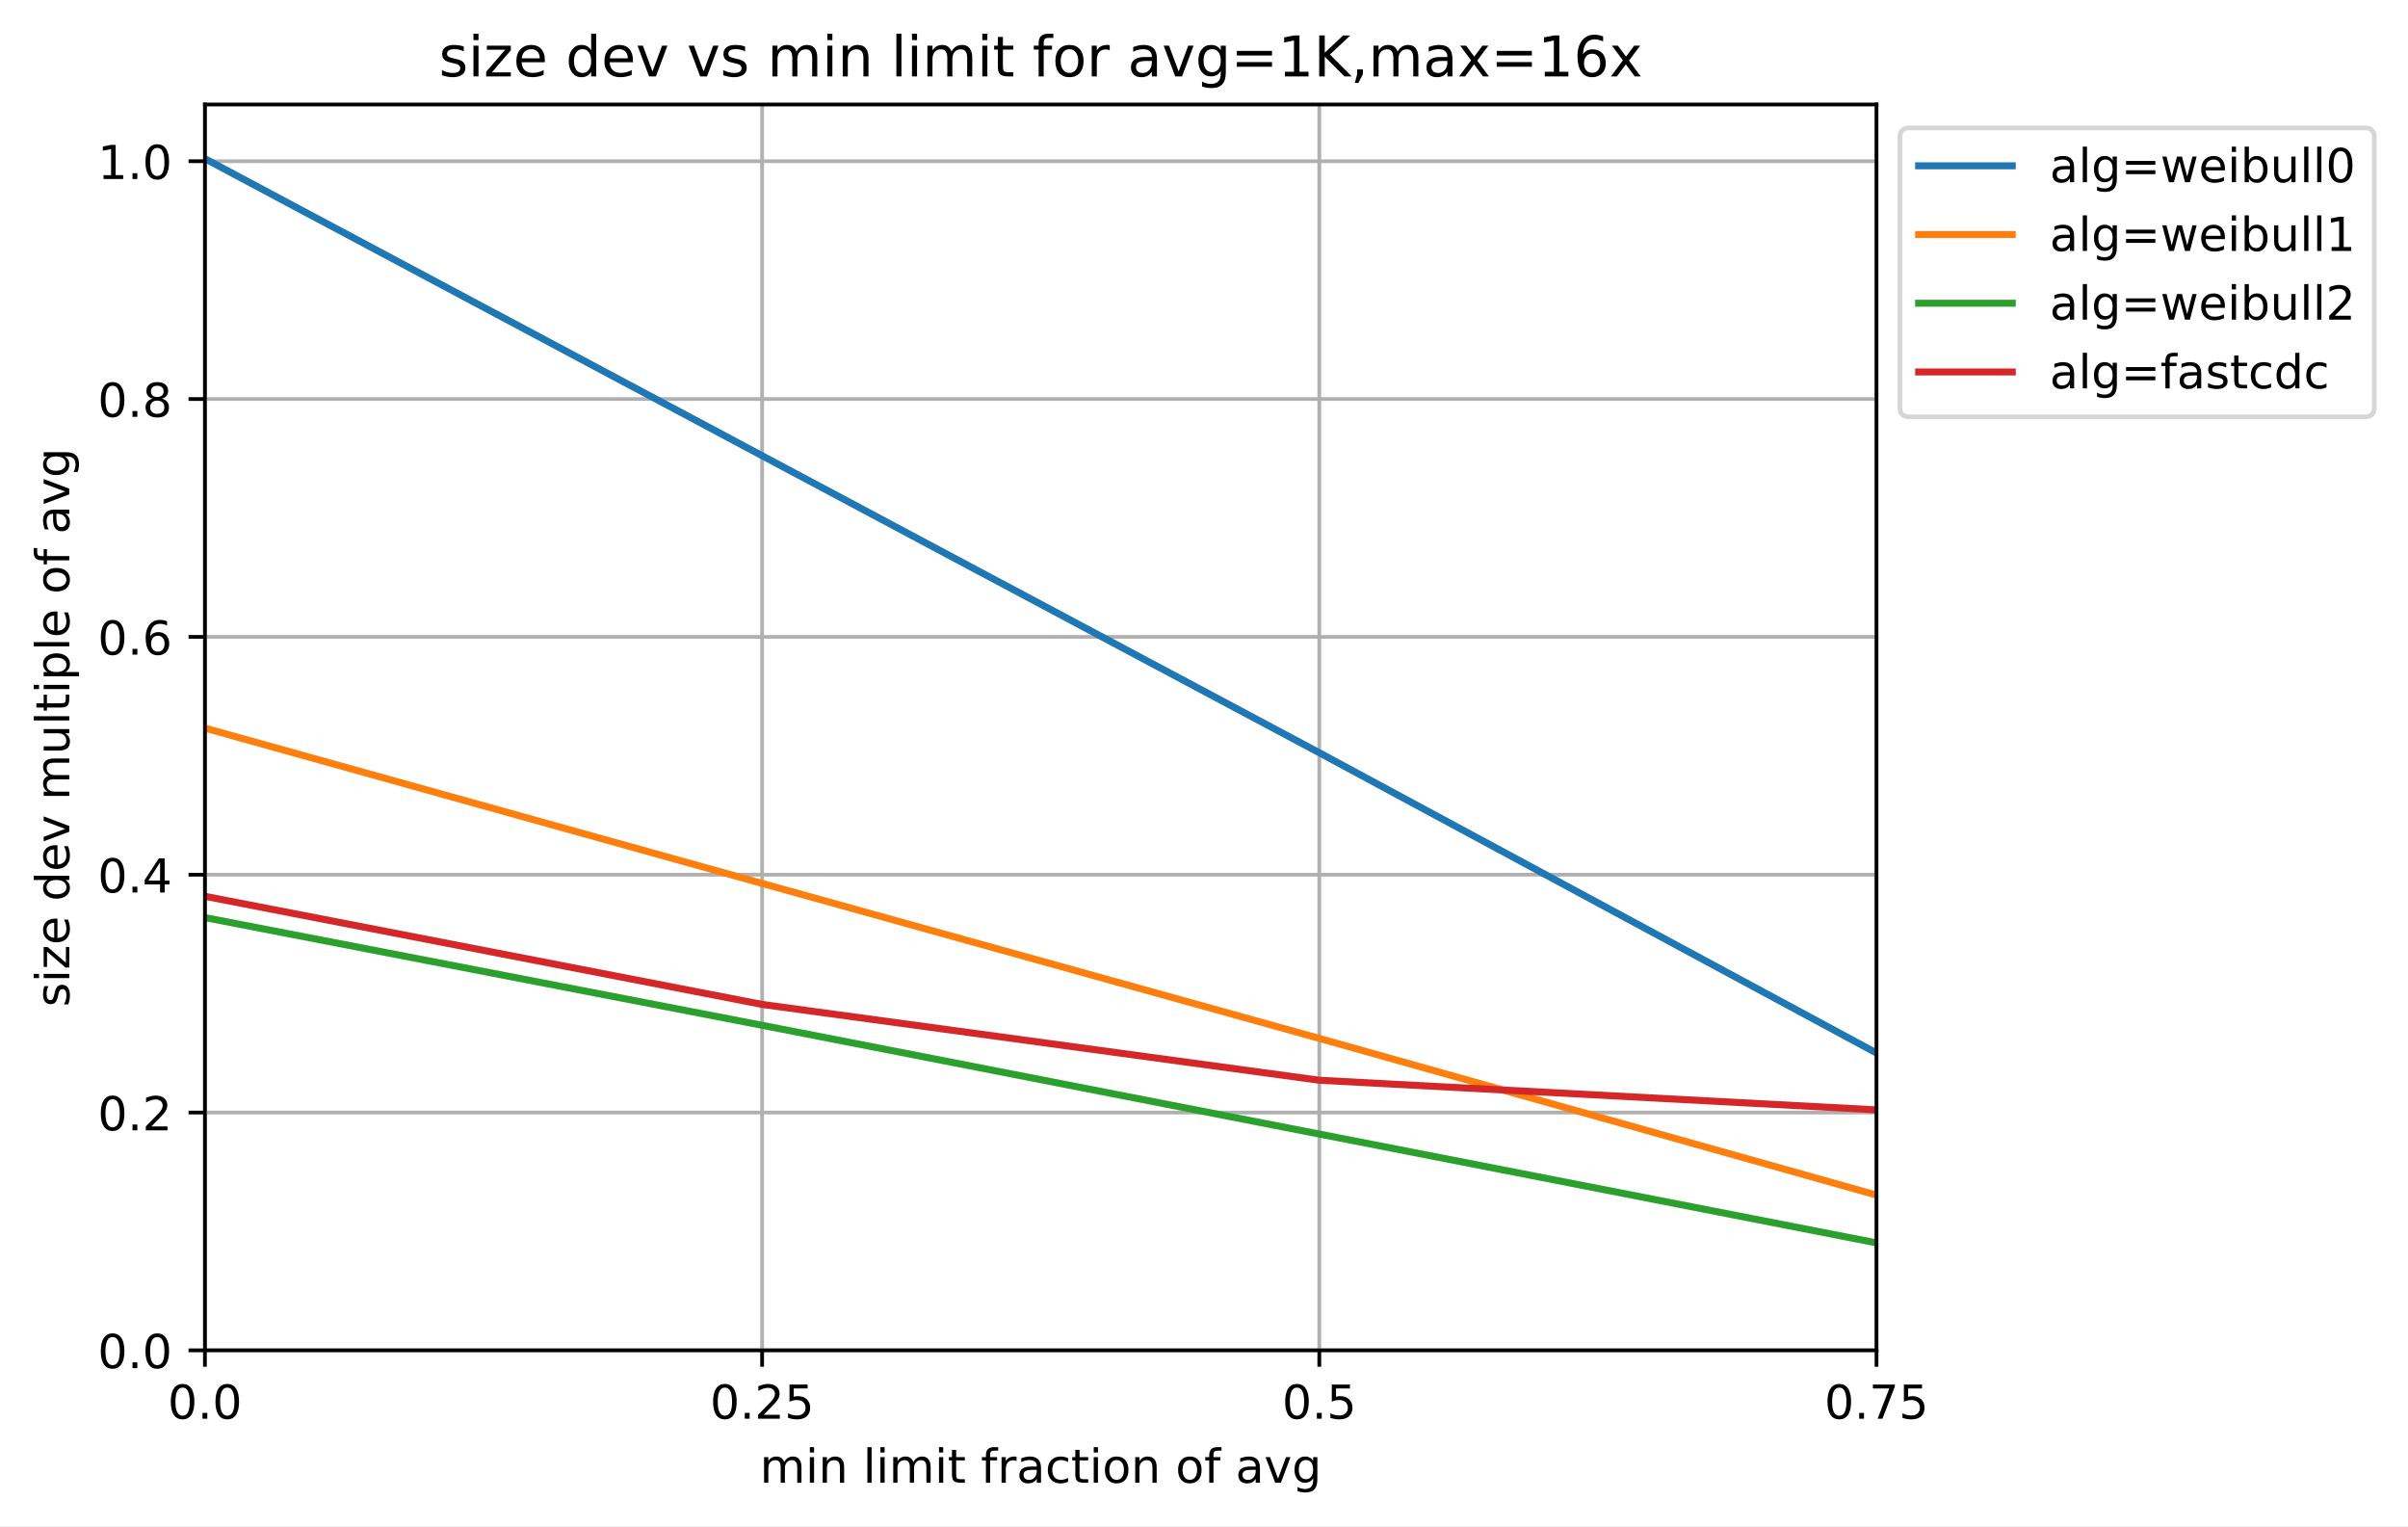
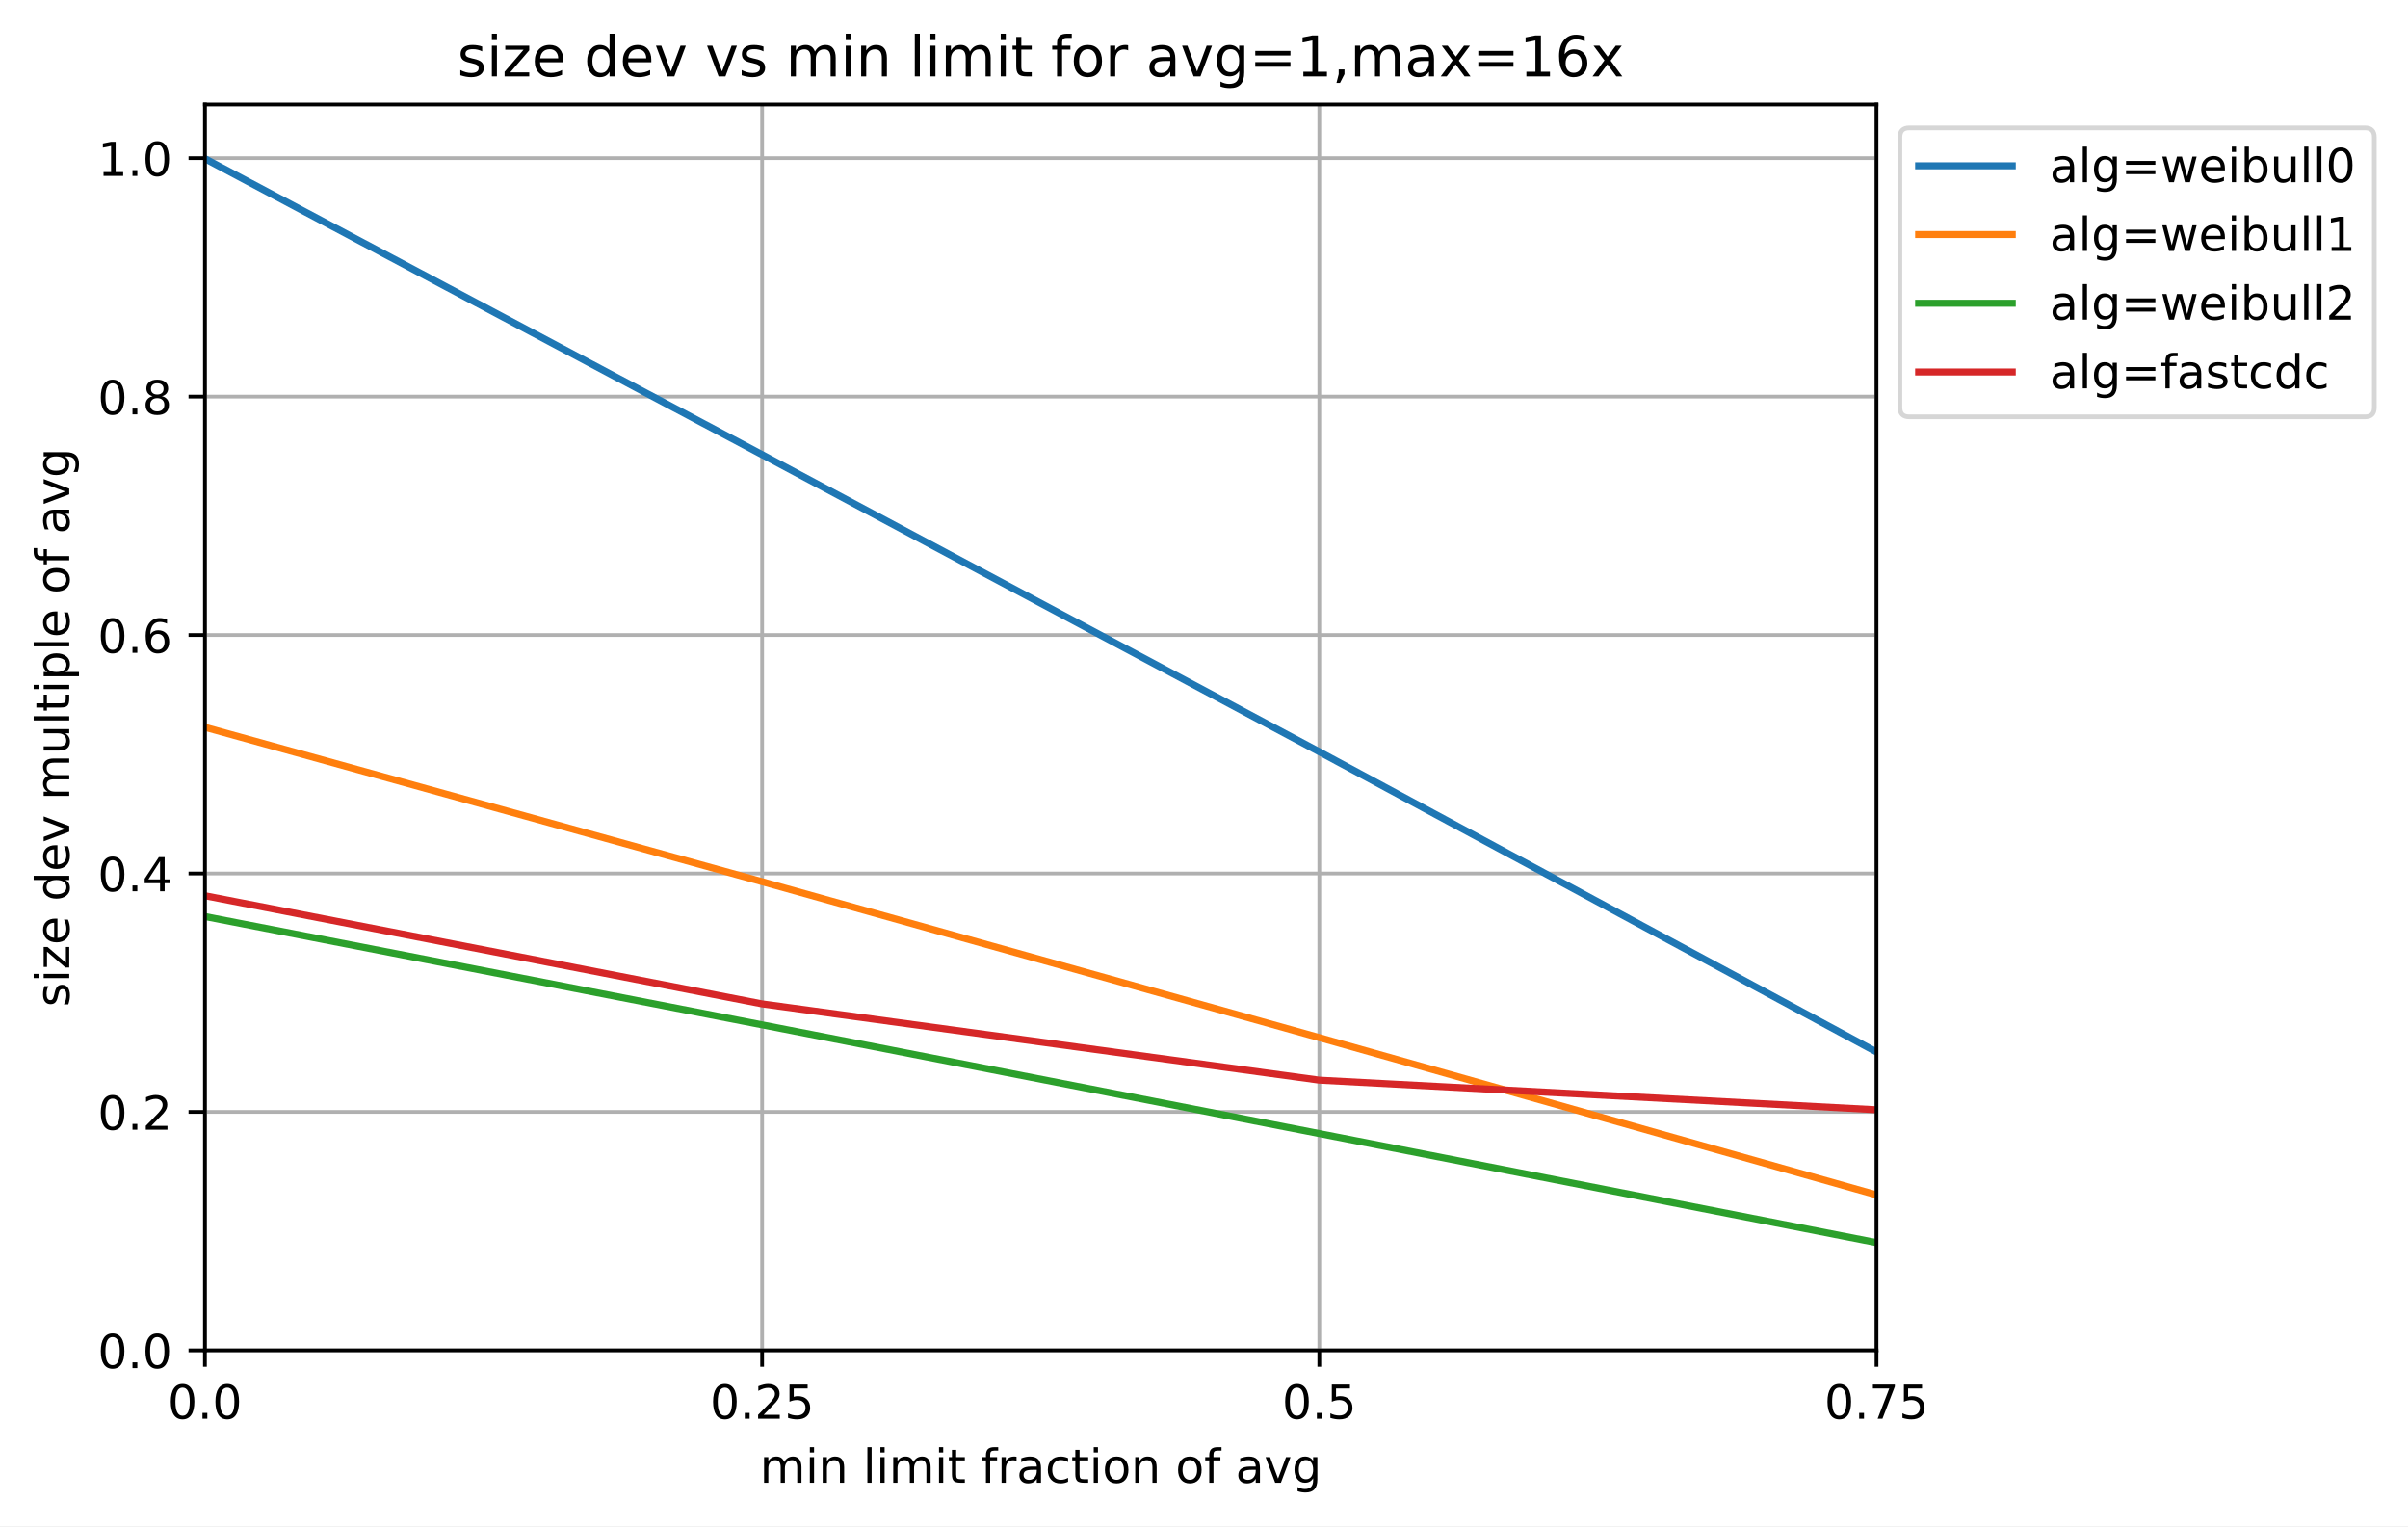
<svg xmlns="http://www.w3.org/2000/svg" xmlns:xlink="http://www.w3.org/1999/xlink" height="325.986pt" version="1.1" viewBox="0 0 514.45 325.986" width="514.45pt">
  <defs>
    <style type="text/css">*{stroke-linecap:butt;stroke-linejoin:round;}</style>
  </defs>
  <g id="figure_1">
    <g id="patch_1">
      <path d="M 0 325.986  L 514.45 325.986  L 514.45 0  L 0 0  z " style="fill:#ffffff;" />
    </g>
    <g id="axes_1">
      <g id="patch_2">
        <path d="M 43.781 288.43  L 400.901 288.43  L 400.901 22.318  L 43.781 22.318  z " style="fill:#ffffff;" />
      </g>
      <g id="matplotlib.axis_1">
        <g id="xtick_1">
          <g id="line2d_1">
-             <path clip-path="url(#p629995b32f)" d="M 43.781 288.43  L 43.781 22.318  " style="fill:none;stroke:#b0b0b0;stroke-linecap:square;stroke-width:0.8;" />
+             <path clip-path="url(#p096979bbd4)" d="M 43.781 288.43  L 43.781 22.318  " style="fill:none;stroke:#b0b0b0;stroke-linecap:square;stroke-width:0.8;" />
          </g>
          <g id="line2d_2">
            <defs>
-               <path d="M 0 0  L 0 3.5  " id="md1ba4df7a0" style="stroke:#000000;stroke-width:0.8;" />
+               <path d="M 0 0  L 0 3.5  " id="m6c5c84cc49" style="stroke:#000000;stroke-width:0.8;" />
            </defs>
            <g>
-               <use style="stroke:#000000;stroke-width:0.8;" x="43.781" xlink:href="#md1ba4df7a0" y="288.43" />
+               <use style="stroke:#000000;stroke-width:0.8;" x="43.781" xlink:href="#m6c5c84cc49" y="288.43" />
            </g>
          </g>
          <g id="text_1">
            <g transform="translate(35.82969 303.0286)scale(0.1 -0.1)">
              <defs>
                <path d="M 31.781 66.406  Q 24.172 66.406 20.328 58.906  Q 16.5 51.422 16.5 36.375  Q 16.5 21.391 20.328 13.891  Q 24.172 6.391 31.781 6.391  Q 39.453 6.391 43.281 13.891  Q 47.125 21.391 47.125 36.375  Q 47.125 51.422 43.281 58.906  Q 39.453 66.406 31.781 66.406  z M 31.781 74.219  Q 44.047 74.219 50.516 64.516  Q 56.984 54.828 56.984 36.375  Q 56.984 17.969 50.516 8.266  Q 44.047 -1.422 31.781 -1.422  Q 19.531 -1.422 13.062 8.266  Q 6.594 17.969 6.594 36.375  Q 6.594 54.828 13.062 64.516  Q 19.531 74.219 31.781 74.219  z " id="DejaVuSans-48" />
                <path d="M 10.688 12.406  L 21 12.406  L 21 0  L 10.688 0  z " id="DejaVuSans-46" />
              </defs>
              <use xlink:href="#DejaVuSans-48" />
              <use x="63.623" xlink:href="#DejaVuSans-46" />
              <use x="95.41" xlink:href="#DejaVuSans-48" />
            </g>
          </g>
        </g>
        <g id="xtick_2">
          <g id="line2d_3">
-             <path clip-path="url(#p629995b32f)" d="M 162.821 288.43  L 162.821 22.318  " style="fill:none;stroke:#b0b0b0;stroke-linecap:square;stroke-width:0.8;" />
+             <path clip-path="url(#p096979bbd4)" d="M 162.821 288.43  L 162.821 22.318  " style="fill:none;stroke:#b0b0b0;stroke-linecap:square;stroke-width:0.8;" />
          </g>
          <g id="line2d_4">
            <g>
-               <use style="stroke:#000000;stroke-width:0.8;" x="162.821" xlink:href="#md1ba4df7a0" y="288.43" />
+               <use style="stroke:#000000;stroke-width:0.8;" x="162.821" xlink:href="#m6c5c84cc49" y="288.43" />
            </g>
          </g>
          <g id="text_2">
            <g transform="translate(151.6884 303.0286)scale(0.1 -0.1)">
              <defs>
                <path d="M 19.188 8.297  L 53.609 8.297  L 53.609 0  L 7.328 0  L 7.328 8.297  Q 12.938 14.109 22.625 23.891  Q 32.328 33.688 34.812 36.531  Q 39.547 41.844 41.422 45.531  Q 43.312 49.219 43.312 52.781  Q 43.312 58.594 39.234 62.25  Q 35.156 65.922 28.609 65.922  Q 23.969 65.922 18.812 64.312  Q 13.672 62.703 7.812 59.422  L 7.812 69.391  Q 13.766 71.781 18.938 73  Q 24.125 74.219 28.422 74.219  Q 39.75 74.219 46.484 68.547  Q 53.219 62.891 53.219 53.422  Q 53.219 48.922 51.531 44.891  Q 49.859 40.875 45.406 35.406  Q 44.188 33.984 37.641 27.219  Q 31.109 20.453 19.188 8.297  z " id="DejaVuSans-50" />
                <path d="M 10.797 72.906  L 49.516 72.906  L 49.516 64.594  L 19.828 64.594  L 19.828 46.734  Q 21.969 47.469 24.109 47.828  Q 26.266 48.188 28.422 48.188  Q 40.625 48.188 47.75 41.5  Q 54.891 34.812 54.891 23.391  Q 54.891 11.625 47.562 5.094  Q 40.234 -1.422 26.906 -1.422  Q 22.312 -1.422 17.547 -0.641  Q 12.797 0.141 7.719 1.703  L 7.719 11.625  Q 12.109 9.234 16.797 8.062  Q 21.484 6.891 26.703 6.891  Q 35.156 6.891 40.078 11.328  Q 45.016 15.766 45.016 23.391  Q 45.016 31 40.078 35.438  Q 35.156 39.891 26.703 39.891  Q 22.75 39.891 18.812 39.016  Q 14.891 38.141 10.797 36.281  z " id="DejaVuSans-53" />
              </defs>
              <use xlink:href="#DejaVuSans-48" />
              <use x="63.623" xlink:href="#DejaVuSans-46" />
              <use x="95.41" xlink:href="#DejaVuSans-50" />
              <use x="159.033" xlink:href="#DejaVuSans-53" />
            </g>
          </g>
        </g>
        <g id="xtick_3">
          <g id="line2d_5">
-             <path clip-path="url(#p629995b32f)" d="M 281.861 288.43  L 281.861 22.318  " style="fill:none;stroke:#b0b0b0;stroke-linecap:square;stroke-width:0.8;" />
+             <path clip-path="url(#p096979bbd4)" d="M 281.861 288.43  L 281.861 22.318  " style="fill:none;stroke:#b0b0b0;stroke-linecap:square;stroke-width:0.8;" />
          </g>
          <g id="line2d_6">
            <g>
-               <use style="stroke:#000000;stroke-width:0.8;" x="281.861" xlink:href="#md1ba4df7a0" y="288.43" />
+               <use style="stroke:#000000;stroke-width:0.8;" x="281.861" xlink:href="#m6c5c84cc49" y="288.43" />
            </g>
          </g>
          <g id="text_3">
            <g transform="translate(273.9097 303.0286)scale(0.1 -0.1)">
              <use xlink:href="#DejaVuSans-48" />
              <use x="63.623" xlink:href="#DejaVuSans-46" />
              <use x="95.41" xlink:href="#DejaVuSans-53" />
            </g>
          </g>
        </g>
        <g id="xtick_4">
          <g id="line2d_7">
-             <path clip-path="url(#p629995b32f)" d="M 400.901 288.43  L 400.901 22.318  " style="fill:none;stroke:#b0b0b0;stroke-linecap:square;stroke-width:0.8;" />
+             <path clip-path="url(#p096979bbd4)" d="M 400.901 288.43  L 400.901 22.318  " style="fill:none;stroke:#b0b0b0;stroke-linecap:square;stroke-width:0.8;" />
          </g>
          <g id="line2d_8">
            <g>
-               <use style="stroke:#000000;stroke-width:0.8;" x="400.901" xlink:href="#md1ba4df7a0" y="288.43" />
+               <use style="stroke:#000000;stroke-width:0.8;" x="400.901" xlink:href="#m6c5c84cc49" y="288.43" />
            </g>
          </g>
          <g id="text_4">
            <g transform="translate(389.7684 303.0286)scale(0.1 -0.1)">
              <defs>
                <path d="M 8.203 72.906  L 55.078 72.906  L 55.078 68.703  L 28.609 0  L 18.312 0  L 43.219 64.594  L 8.203 64.594  z " id="DejaVuSans-55" />
              </defs>
              <use xlink:href="#DejaVuSans-48" />
              <use x="63.623" xlink:href="#DejaVuSans-46" />
              <use x="95.41" xlink:href="#DejaVuSans-55" />
              <use x="159.033" xlink:href="#DejaVuSans-53" />
            </g>
          </g>
        </g>
        <g id="text_5">
          <g transform="translate(162.3358 316.7067)scale(0.1 -0.1)">
            <defs>
              <path d="M 52 44.188  Q 55.375 50.25 60.062 53.125  Q 64.75 56 71.094 56  Q 79.641 56 84.281 50.016  Q 88.922 44.047 88.922 33.016  L 88.922 0  L 79.891 0  L 79.891 32.719  Q 79.891 40.578 77.094 44.375  Q 74.312 48.188 68.609 48.188  Q 61.625 48.188 57.562 43.547  Q 53.516 38.922 53.516 30.906  L 53.516 0  L 44.484 0  L 44.484 32.719  Q 44.484 40.625 41.703 44.406  Q 38.922 48.188 33.109 48.188  Q 26.219 48.188 22.156 43.531  Q 18.109 38.875 18.109 30.906  L 18.109 0  L 9.078 0  L 9.078 54.688  L 18.109 54.688  L 18.109 46.188  Q 21.188 51.219 25.484 53.609  Q 29.781 56 35.688 56  Q 41.656 56 45.828 52.969  Q 50 49.953 52 44.188  z " id="DejaVuSans-109" />
              <path d="M 9.422 54.688  L 18.406 54.688  L 18.406 0  L 9.422 0  z M 9.422 75.984  L 18.406 75.984  L 18.406 64.594  L 9.422 64.594  z " id="DejaVuSans-105" />
              <path d="M 54.891 33.016  L 54.891 0  L 45.906 0  L 45.906 32.719  Q 45.906 40.484 42.875 44.328  Q 39.844 48.188 33.797 48.188  Q 26.516 48.188 22.312 43.547  Q 18.109 38.922 18.109 30.906  L 18.109 0  L 9.078 0  L 9.078 54.688  L 18.109 54.688  L 18.109 46.188  Q 21.344 51.125 25.703 53.562  Q 30.078 56 35.797 56  Q 45.219 56 50.047 50.172  Q 54.891 44.344 54.891 33.016  z " id="DejaVuSans-110" />
              <path id="DejaVuSans-32" />
              <path d="M 9.422 75.984  L 18.406 75.984  L 18.406 0  L 9.422 0  z " id="DejaVuSans-108" />
              <path d="M 18.312 70.219  L 18.312 54.688  L 36.812 54.688  L 36.812 47.703  L 18.312 47.703  L 18.312 18.016  Q 18.312 11.328 20.141 9.422  Q 21.969 7.516 27.594 7.516  L 36.812 7.516  L 36.812 0  L 27.594 0  Q 17.188 0 13.234 3.875  Q 9.281 7.766 9.281 18.016  L 9.281 47.703  L 2.688 47.703  L 2.688 54.688  L 9.281 54.688  L 9.281 70.219  z " id="DejaVuSans-116" />
              <path d="M 37.109 75.984  L 37.109 68.5  L 28.516 68.5  Q 23.688 68.5 21.797 66.547  Q 19.922 64.594 19.922 59.516  L 19.922 54.688  L 34.719 54.688  L 34.719 47.703  L 19.922 47.703  L 19.922 0  L 10.891 0  L 10.891 47.703  L 2.297 47.703  L 2.297 54.688  L 10.891 54.688  L 10.891 58.5  Q 10.891 67.625 15.141 71.797  Q 19.391 75.984 28.609 75.984  z " id="DejaVuSans-102" />
              <path d="M 41.109 46.297  Q 39.594 47.172 37.812 47.578  Q 36.031 48 33.891 48  Q 26.266 48 22.188 43.047  Q 18.109 38.094 18.109 28.812  L 18.109 0  L 9.078 0  L 9.078 54.688  L 18.109 54.688  L 18.109 46.188  Q 20.953 51.172 25.484 53.578  Q 30.031 56 36.531 56  Q 37.453 56 38.578 55.875  Q 39.703 55.766 41.062 55.516  z " id="DejaVuSans-114" />
              <path d="M 34.281 27.484  Q 23.391 27.484 19.188 25  Q 14.984 22.516 14.984 16.5  Q 14.984 11.719 18.141 8.906  Q 21.297 6.109 26.703 6.109  Q 34.188 6.109 38.703 11.406  Q 43.219 16.703 43.219 25.484  L 43.219 27.484  z M 52.203 31.203  L 52.203 0  L 43.219 0  L 43.219 8.297  Q 40.141 3.328 35.547 0.953  Q 30.953 -1.422 24.312 -1.422  Q 15.922 -1.422 10.953 3.297  Q 6 8.016 6 15.922  Q 6 25.141 12.172 29.828  Q 18.359 34.516 30.609 34.516  L 43.219 34.516  L 43.219 35.406  Q 43.219 41.609 39.141 45  Q 35.062 48.391 27.688 48.391  Q 23 48.391 18.547 47.266  Q 14.109 46.141 10.016 43.891  L 10.016 52.203  Q 14.938 54.109 19.578 55.047  Q 24.219 56 28.609 56  Q 40.484 56 46.344 49.844  Q 52.203 43.703 52.203 31.203  z " id="DejaVuSans-97" />
              <path d="M 48.781 52.594  L 48.781 44.188  Q 44.969 46.297 41.141 47.344  Q 37.312 48.391 33.406 48.391  Q 24.656 48.391 19.812 42.844  Q 14.984 37.312 14.984 27.297  Q 14.984 17.281 19.812 11.734  Q 24.656 6.203 33.406 6.203  Q 37.312 6.203 41.141 7.25  Q 44.969 8.297 48.781 10.406  L 48.781 2.094  Q 45.016 0.344 40.984 -0.531  Q 36.969 -1.422 32.422 -1.422  Q 20.062 -1.422 12.781 6.344  Q 5.516 14.109 5.516 27.297  Q 5.516 40.672 12.859 48.328  Q 20.219 56 33.016 56  Q 37.156 56 41.109 55.141  Q 45.062 54.297 48.781 52.594  z " id="DejaVuSans-99" />
              <path d="M 30.609 48.391  Q 23.391 48.391 19.188 42.75  Q 14.984 37.109 14.984 27.297  Q 14.984 17.484 19.156 11.844  Q 23.344 6.203 30.609 6.203  Q 37.797 6.203 41.984 11.859  Q 46.188 17.531 46.188 27.297  Q 46.188 37.016 41.984 42.703  Q 37.797 48.391 30.609 48.391  z M 30.609 56  Q 42.328 56 49.016 48.375  Q 55.719 40.766 55.719 27.297  Q 55.719 13.875 49.016 6.219  Q 42.328 -1.422 30.609 -1.422  Q 18.844 -1.422 12.172 6.219  Q 5.516 13.875 5.516 27.297  Q 5.516 40.766 12.172 48.375  Q 18.844 56 30.609 56  z " id="DejaVuSans-111" />
              <path d="M 2.984 54.688  L 12.5 54.688  L 29.594 8.797  L 46.688 54.688  L 56.203 54.688  L 35.688 0  L 23.484 0  z " id="DejaVuSans-118" />
              <path d="M 45.406 27.984  Q 45.406 37.75 41.375 43.109  Q 37.359 48.484 30.078 48.484  Q 22.859 48.484 18.828 43.109  Q 14.797 37.75 14.797 27.984  Q 14.797 18.266 18.828 12.891  Q 22.859 7.516 30.078 7.516  Q 37.359 7.516 41.375 12.891  Q 45.406 18.266 45.406 27.984  z M 54.391 6.781  Q 54.391 -7.172 48.188 -13.984  Q 42 -20.797 29.203 -20.797  Q 24.469 -20.797 20.266 -20.094  Q 16.062 -19.391 12.109 -17.922  L 12.109 -9.188  Q 16.062 -11.328 19.922 -12.344  Q 23.781 -13.375 27.781 -13.375  Q 36.625 -13.375 41.016 -8.766  Q 45.406 -4.156 45.406 5.172  L 45.406 9.625  Q 42.625 4.781 38.281 2.391  Q 33.938 0 27.875 0  Q 17.828 0 11.672 7.656  Q 5.516 15.328 5.516 27.984  Q 5.516 40.672 11.672 48.328  Q 17.828 56 27.875 56  Q 33.938 56 38.281 53.609  Q 42.625 51.219 45.406 46.391  L 45.406 54.688  L 54.391 54.688  z " id="DejaVuSans-103" />
            </defs>
            <use xlink:href="#DejaVuSans-109" />
            <use x="97.412" xlink:href="#DejaVuSans-105" />
            <use x="125.195" xlink:href="#DejaVuSans-110" />
            <use x="188.574" xlink:href="#DejaVuSans-32" />
            <use x="220.361" xlink:href="#DejaVuSans-108" />
            <use x="248.145" xlink:href="#DejaVuSans-105" />
            <use x="275.928" xlink:href="#DejaVuSans-109" />
            <use x="373.34" xlink:href="#DejaVuSans-105" />
            <use x="401.123" xlink:href="#DejaVuSans-116" />
            <use x="440.332" xlink:href="#DejaVuSans-32" />
            <use x="472.119" xlink:href="#DejaVuSans-102" />
            <use x="507.324" xlink:href="#DejaVuSans-114" />
            <use x="548.438" xlink:href="#DejaVuSans-97" />
            <use x="609.717" xlink:href="#DejaVuSans-99" />
            <use x="664.697" xlink:href="#DejaVuSans-116" />
            <use x="703.906" xlink:href="#DejaVuSans-105" />
            <use x="731.689" xlink:href="#DejaVuSans-111" />
            <use x="792.871" xlink:href="#DejaVuSans-110" />
            <use x="856.25" xlink:href="#DejaVuSans-32" />
            <use x="888.037" xlink:href="#DejaVuSans-111" />
            <use x="949.219" xlink:href="#DejaVuSans-102" />
            <use x="984.424" xlink:href="#DejaVuSans-32" />
            <use x="1016.211" xlink:href="#DejaVuSans-97" />
            <use x="1077.49" xlink:href="#DejaVuSans-118" />
            <use x="1136.67" xlink:href="#DejaVuSans-103" />
          </g>
        </g>
      </g>
      <g id="matplotlib.axis_2">
        <g id="ytick_1">
          <g id="line2d_9">
-             <path clip-path="url(#p629995b32f)" d="M 43.781 288.43  L 400.901 288.43  " style="fill:none;stroke:#b0b0b0;stroke-linecap:square;stroke-width:0.8;" />
+             <path clip-path="url(#p096979bbd4)" d="M 43.781 288.43  L 400.901 288.43  " style="fill:none;stroke:#b0b0b0;stroke-linecap:square;stroke-width:0.8;" />
          </g>
          <g id="line2d_10">
            <defs>
-               <path d="M 0 0  L -3.5 0  " id="m3aa02a98a7" style="stroke:#000000;stroke-width:0.8;" />
+               <path d="M 0 0  L -3.5 0  " id="mcf6b866003" style="stroke:#000000;stroke-width:0.8;" />
            </defs>
            <g>
-               <use style="stroke:#000000;stroke-width:0.8;" x="43.781" xlink:href="#m3aa02a98a7" y="288.43" />
+               <use style="stroke:#000000;stroke-width:0.8;" x="43.781" xlink:href="#mcf6b866003" y="288.43" />
            </g>
          </g>
          <g id="text_6">
            <g transform="translate(20.87813 292.2293)scale(0.1 -0.1)">
              <use xlink:href="#DejaVuSans-48" />
              <use x="63.623" xlink:href="#DejaVuSans-46" />
              <use x="95.41" xlink:href="#DejaVuSans-48" />
            </g>
          </g>
        </g>
        <g id="ytick_2">
          <g id="line2d_11">
-             <path clip-path="url(#p629995b32f)" d="M 43.781 237.631  L 400.901 237.631  " style="fill:none;stroke:#b0b0b0;stroke-linecap:square;stroke-width:0.8;" />
+             <path clip-path="url(#p096979bbd4)" d="M 43.781 237.5  L 400.901 237.5  " style="fill:none;stroke:#b0b0b0;stroke-linecap:square;stroke-width:0.8;" />
          </g>
          <g id="line2d_12">
            <g>
-               <use style="stroke:#000000;stroke-width:0.8;" x="43.781" xlink:href="#m3aa02a98a7" y="237.631" />
+               <use style="stroke:#000000;stroke-width:0.8;" x="43.781" xlink:href="#mcf6b866003" y="237.5" />
            </g>
          </g>
          <g id="text_7">
-             <g transform="translate(20.87813 241.4304)scale(0.1 -0.1)">
+             <g transform="translate(20.87813 241.2991)scale(0.1 -0.1)">
              <use xlink:href="#DejaVuSans-48" />
              <use x="63.623" xlink:href="#DejaVuSans-46" />
              <use x="95.41" xlink:href="#DejaVuSans-50" />
            </g>
          </g>
        </g>
        <g id="ytick_3">
          <g id="line2d_13">
-             <path clip-path="url(#p629995b32f)" d="M 43.781 186.832  L 400.901 186.832  " style="fill:none;stroke:#b0b0b0;stroke-linecap:square;stroke-width:0.8;" />
+             <path clip-path="url(#p096979bbd4)" d="M 43.781 186.57  L 400.901 186.57  " style="fill:none;stroke:#b0b0b0;stroke-linecap:square;stroke-width:0.8;" />
          </g>
          <g id="line2d_14">
            <g>
-               <use style="stroke:#000000;stroke-width:0.8;" x="43.781" xlink:href="#m3aa02a98a7" y="186.832" />
+               <use style="stroke:#000000;stroke-width:0.8;" x="43.781" xlink:href="#mcf6b866003" y="186.57" />
            </g>
          </g>
          <g id="text_8">
-             <g transform="translate(20.87813 190.6315)scale(0.1 -0.1)">
+             <g transform="translate(20.87813 190.369)scale(0.1 -0.1)">
              <defs>
                <path d="M 37.797 64.312  L 12.891 25.391  L 37.797 25.391  z M 35.203 72.906  L 47.609 72.906  L 47.609 25.391  L 58.016 25.391  L 58.016 17.188  L 47.609 17.188  L 47.609 0  L 37.797 0  L 37.797 17.188  L 4.891 17.188  L 4.891 26.703  z " id="DejaVuSans-52" />
              </defs>
              <use xlink:href="#DejaVuSans-48" />
              <use x="63.623" xlink:href="#DejaVuSans-46" />
              <use x="95.41" xlink:href="#DejaVuSans-52" />
            </g>
          </g>
        </g>
        <g id="ytick_4">
          <g id="line2d_15">
-             <path clip-path="url(#p629995b32f)" d="M 43.781 136.033  L 400.901 136.033  " style="fill:none;stroke:#b0b0b0;stroke-linecap:square;stroke-width:0.8;" />
+             <path clip-path="url(#p096979bbd4)" d="M 43.781 135.64  L 400.901 135.64  " style="fill:none;stroke:#b0b0b0;stroke-linecap:square;stroke-width:0.8;" />
          </g>
          <g id="line2d_16">
            <g>
-               <use style="stroke:#000000;stroke-width:0.8;" x="43.781" xlink:href="#m3aa02a98a7" y="136.033" />
+               <use style="stroke:#000000;stroke-width:0.8;" x="43.781" xlink:href="#mcf6b866003" y="135.64" />
            </g>
          </g>
          <g id="text_9">
-             <g transform="translate(20.87813 139.8326)scale(0.1 -0.1)">
+             <g transform="translate(20.87813 139.4388)scale(0.1 -0.1)">
              <defs>
                <path d="M 33.016 40.375  Q 26.375 40.375 22.484 35.828  Q 18.609 31.297 18.609 23.391  Q 18.609 15.531 22.484 10.953  Q 26.375 6.391 33.016 6.391  Q 39.656 6.391 43.531 10.953  Q 47.406 15.531 47.406 23.391  Q 47.406 31.297 43.531 35.828  Q 39.656 40.375 33.016 40.375  z M 52.594 71.297  L 52.594 62.312  Q 48.875 64.062 45.094 64.984  Q 41.312 65.922 37.594 65.922  Q 27.828 65.922 22.672 59.328  Q 17.531 52.734 16.797 39.406  Q 19.672 43.656 24.016 45.922  Q 28.375 48.188 33.594 48.188  Q 44.578 48.188 50.953 41.516  Q 57.328 34.859 57.328 23.391  Q 57.328 12.156 50.688 5.359  Q 44.047 -1.422 33.016 -1.422  Q 20.359 -1.422 13.672 8.266  Q 6.984 17.969 6.984 36.375  Q 6.984 53.656 15.188 63.938  Q 23.391 74.219 37.203 74.219  Q 40.922 74.219 44.703 73.484  Q 48.484 72.75 52.594 71.297  z " id="DejaVuSans-54" />
              </defs>
              <use xlink:href="#DejaVuSans-48" />
              <use x="63.623" xlink:href="#DejaVuSans-46" />
              <use x="95.41" xlink:href="#DejaVuSans-54" />
            </g>
          </g>
        </g>
        <g id="ytick_5">
          <g id="line2d_17">
-             <path clip-path="url(#p629995b32f)" d="M 43.781 85.235  L 400.901 85.235  " style="fill:none;stroke:#b0b0b0;stroke-linecap:square;stroke-width:0.8;" />
+             <path clip-path="url(#p096979bbd4)" d="M 43.781 84.709  L 400.901 84.709  " style="fill:none;stroke:#b0b0b0;stroke-linecap:square;stroke-width:0.8;" />
          </g>
          <g id="line2d_18">
            <g>
-               <use style="stroke:#000000;stroke-width:0.8;" x="43.781" xlink:href="#m3aa02a98a7" y="85.235" />
+               <use style="stroke:#000000;stroke-width:0.8;" x="43.781" xlink:href="#mcf6b866003" y="84.709" />
            </g>
          </g>
          <g id="text_10">
-             <g transform="translate(20.87813 89.03374)scale(0.1 -0.1)">
+             <g transform="translate(20.87813 88.50856)scale(0.1 -0.1)">
              <defs>
                <path d="M 31.781 34.625  Q 24.75 34.625 20.719 30.859  Q 16.703 27.094 16.703 20.516  Q 16.703 13.922 20.719 10.156  Q 24.75 6.391 31.781 6.391  Q 38.812 6.391 42.859 10.172  Q 46.922 13.969 46.922 20.516  Q 46.922 27.094 42.891 30.859  Q 38.875 34.625 31.781 34.625  z M 21.922 38.812  Q 15.578 40.375 12.031 44.719  Q 8.5 49.078 8.5 55.328  Q 8.5 64.062 14.719 69.141  Q 20.953 74.219 31.781 74.219  Q 42.672 74.219 48.875 69.141  Q 55.078 64.062 55.078 55.328  Q 55.078 49.078 51.531 44.719  Q 48 40.375 41.703 38.812  Q 48.828 37.156 52.797 32.312  Q 56.781 27.484 56.781 20.516  Q 56.781 9.906 50.312 4.234  Q 43.844 -1.422 31.781 -1.422  Q 19.734 -1.422 13.25 4.234  Q 6.781 9.906 6.781 20.516  Q 6.781 27.484 10.781 32.312  Q 14.797 37.156 21.922 38.812  z M 18.312 54.391  Q 18.312 48.734 21.844 45.562  Q 25.391 42.391 31.781 42.391  Q 38.141 42.391 41.719 45.562  Q 45.312 48.734 45.312 54.391  Q 45.312 60.062 41.719 63.234  Q 38.141 66.406 31.781 66.406  Q 25.391 66.406 21.844 63.234  Q 18.312 60.062 18.312 54.391  z " id="DejaVuSans-56" />
              </defs>
              <use xlink:href="#DejaVuSans-48" />
              <use x="63.623" xlink:href="#DejaVuSans-46" />
              <use x="95.41" xlink:href="#DejaVuSans-56" />
            </g>
          </g>
        </g>
        <g id="ytick_6">
          <g id="line2d_19">
-             <path clip-path="url(#p629995b32f)" d="M 43.781 34.436  L 400.901 34.436  " style="fill:none;stroke:#b0b0b0;stroke-linecap:square;stroke-width:0.8;" />
+             <path clip-path="url(#p096979bbd4)" d="M 43.781 33.779  L 400.901 33.779  " style="fill:none;stroke:#b0b0b0;stroke-linecap:square;stroke-width:0.8;" />
          </g>
          <g id="line2d_20">
            <g>
-               <use style="stroke:#000000;stroke-width:0.8;" x="43.781" xlink:href="#m3aa02a98a7" y="34.436" />
+               <use style="stroke:#000000;stroke-width:0.8;" x="43.781" xlink:href="#mcf6b866003" y="33.779" />
            </g>
          </g>
          <g id="text_11">
-             <g transform="translate(20.87813 38.23484)scale(0.1 -0.1)">
+             <g transform="translate(20.87813 37.57837)scale(0.1 -0.1)">
              <defs>
                <path d="M 12.406 8.297  L 28.516 8.297  L 28.516 63.922  L 10.984 60.406  L 10.984 69.391  L 28.422 72.906  L 38.281 72.906  L 38.281 8.297  L 54.391 8.297  L 54.391 0  L 12.406 0  z " id="DejaVuSans-49" />
              </defs>
              <use xlink:href="#DejaVuSans-49" />
              <use x="63.623" xlink:href="#DejaVuSans-46" />
              <use x="95.41" xlink:href="#DejaVuSans-48" />
            </g>
          </g>
        </g>
        <g id="text_12">
          <g transform="translate(14.79844 215.0694)rotate(-90)scale(0.1 -0.1)">
            <defs>
              <path d="M 44.281 53.078  L 44.281 44.578  Q 40.484 46.531 36.375 47.5  Q 32.281 48.484 27.875 48.484  Q 21.188 48.484 17.844 46.438  Q 14.5 44.391 14.5 40.281  Q 14.5 37.156 16.891 35.375  Q 19.281 33.594 26.516 31.984  L 29.594 31.297  Q 39.156 29.25 43.188 25.516  Q 47.219 21.781 47.219 15.094  Q 47.219 7.469 41.188 3.016  Q 35.156 -1.422 24.609 -1.422  Q 20.219 -1.422 15.453 -0.562  Q 10.688 0.297 5.422 2  L 5.422 11.281  Q 10.406 8.688 15.234 7.391  Q 20.062 6.109 24.812 6.109  Q 31.156 6.109 34.562 8.281  Q 37.984 10.453 37.984 14.406  Q 37.984 18.062 35.516 20.016  Q 33.062 21.969 24.703 23.781  L 21.578 24.516  Q 13.234 26.266 9.516 29.906  Q 5.812 33.547 5.812 39.891  Q 5.812 47.609 11.281 51.797  Q 16.75 56 26.812 56  Q 31.781 56 36.172 55.266  Q 40.578 54.547 44.281 53.078  z " id="DejaVuSans-115" />
              <path d="M 5.516 54.688  L 48.188 54.688  L 48.188 46.484  L 14.406 7.172  L 48.188 7.172  L 48.188 0  L 4.297 0  L 4.297 8.203  L 38.094 47.516  L 5.516 47.516  z " id="DejaVuSans-122" />
              <path d="M 56.203 29.594  L 56.203 25.203  L 14.891 25.203  Q 15.484 15.922 20.484 11.062  Q 25.484 6.203 34.422 6.203  Q 39.594 6.203 44.453 7.469  Q 49.312 8.734 54.109 11.281  L 54.109 2.781  Q 49.266 0.734 44.188 -0.344  Q 39.109 -1.422 33.891 -1.422  Q 20.797 -1.422 13.156 6.188  Q 5.516 13.812 5.516 26.812  Q 5.516 40.234 12.766 48.109  Q 20.016 56 32.328 56  Q 43.359 56 49.781 48.891  Q 56.203 41.797 56.203 29.594  z M 47.219 32.234  Q 47.125 39.594 43.094 43.984  Q 39.062 48.391 32.422 48.391  Q 24.906 48.391 20.391 44.141  Q 15.875 39.891 15.188 32.172  z " id="DejaVuSans-101" />
              <path d="M 45.406 46.391  L 45.406 75.984  L 54.391 75.984  L 54.391 0  L 45.406 0  L 45.406 8.203  Q 42.578 3.328 38.25 0.953  Q 33.938 -1.422 27.875 -1.422  Q 17.969 -1.422 11.734 6.484  Q 5.516 14.406 5.516 27.297  Q 5.516 40.188 11.734 48.094  Q 17.969 56 27.875 56  Q 33.938 56 38.25 53.625  Q 42.578 51.266 45.406 46.391  z M 14.797 27.297  Q 14.797 17.391 18.875 11.75  Q 22.953 6.109 30.078 6.109  Q 37.203 6.109 41.297 11.75  Q 45.406 17.391 45.406 27.297  Q 45.406 37.203 41.297 42.844  Q 37.203 48.484 30.078 48.484  Q 22.953 48.484 18.875 42.844  Q 14.797 37.203 14.797 27.297  z " id="DejaVuSans-100" />
              <path d="M 8.5 21.578  L 8.5 54.688  L 17.484 54.688  L 17.484 21.922  Q 17.484 14.156 20.5 10.266  Q 23.531 6.391 29.594 6.391  Q 36.859 6.391 41.078 11.031  Q 45.312 15.672 45.312 23.688  L 45.312 54.688  L 54.297 54.688  L 54.297 0  L 45.312 0  L 45.312 8.406  Q 42.047 3.422 37.719 1  Q 33.406 -1.422 27.688 -1.422  Q 18.266 -1.422 13.375 4.438  Q 8.5 10.297 8.5 21.578  z M 31.109 56  z " id="DejaVuSans-117" />
              <path d="M 18.109 8.203  L 18.109 -20.797  L 9.078 -20.797  L 9.078 54.688  L 18.109 54.688  L 18.109 46.391  Q 20.953 51.266 25.266 53.625  Q 29.594 56 35.594 56  Q 45.562 56 51.781 48.094  Q 58.016 40.188 58.016 27.297  Q 58.016 14.406 51.781 6.484  Q 45.562 -1.422 35.594 -1.422  Q 29.594 -1.422 25.266 0.953  Q 20.953 3.328 18.109 8.203  z M 48.688 27.297  Q 48.688 37.203 44.609 42.844  Q 40.531 48.484 33.406 48.484  Q 26.266 48.484 22.188 42.844  Q 18.109 37.203 18.109 27.297  Q 18.109 17.391 22.188 11.75  Q 26.266 6.109 33.406 6.109  Q 40.531 6.109 44.609 11.75  Q 48.688 17.391 48.688 27.297  z " id="DejaVuSans-112" />
            </defs>
            <use xlink:href="#DejaVuSans-115" />
            <use x="52.1" xlink:href="#DejaVuSans-105" />
            <use x="79.883" xlink:href="#DejaVuSans-122" />
            <use x="132.373" xlink:href="#DejaVuSans-101" />
            <use x="193.896" xlink:href="#DejaVuSans-32" />
            <use x="225.684" xlink:href="#DejaVuSans-100" />
            <use x="289.16" xlink:href="#DejaVuSans-101" />
            <use x="350.684" xlink:href="#DejaVuSans-118" />
            <use x="409.863" xlink:href="#DejaVuSans-32" />
            <use x="441.65" xlink:href="#DejaVuSans-109" />
            <use x="539.062" xlink:href="#DejaVuSans-117" />
            <use x="602.441" xlink:href="#DejaVuSans-108" />
            <use x="630.225" xlink:href="#DejaVuSans-116" />
            <use x="669.434" xlink:href="#DejaVuSans-105" />
            <use x="697.217" xlink:href="#DejaVuSans-112" />
            <use x="760.693" xlink:href="#DejaVuSans-108" />
            <use x="788.477" xlink:href="#DejaVuSans-101" />
            <use x="850" xlink:href="#DejaVuSans-32" />
            <use x="881.787" xlink:href="#DejaVuSans-111" />
            <use x="942.969" xlink:href="#DejaVuSans-102" />
            <use x="978.174" xlink:href="#DejaVuSans-32" />
            <use x="1009.961" xlink:href="#DejaVuSans-97" />
            <use x="1071.24" xlink:href="#DejaVuSans-118" />
            <use x="1130.42" xlink:href="#DejaVuSans-103" />
          </g>
        </g>
      </g>
      <g id="line2d_21">
-         <path clip-path="url(#p629995b32f)" d="M 43.781 33.897  L 162.821 97.336  L 281.861 160.782  L 400.901 224.923  " style="fill:none;stroke:#1f77b4;stroke-linecap:square;stroke-width:1.5;" />
+         <path clip-path="url(#p096979bbd4)" d="M 43.781 33.894  L 162.821 97.113  L 281.861 160.583  L 400.901 224.695  " style="fill:none;stroke:#1f77b4;stroke-linecap:square;stroke-width:1.5;" />
      </g>
      <g id="line2d_22">
-         <path clip-path="url(#p629995b32f)" d="M 43.781 155.523  L 162.821 188.699  L 281.861 221.799  L 400.901 255.266  " style="fill:none;stroke:#ff7f0e;stroke-linecap:square;stroke-width:1.5;" />
+         <path clip-path="url(#p096979bbd4)" d="M 43.781 155.35  L 162.821 188.328  L 281.861 221.631  L 400.901 255.215  " style="fill:none;stroke:#ff7f0e;stroke-linecap:square;stroke-width:1.5;" />
      </g>
      <g id="line2d_23">
-         <path clip-path="url(#p629995b32f)" d="M 43.781 195.996  L 162.821 218.999  L 281.861 242.23  L 400.901 265.476  " style="fill:none;stroke:#2ca02c;stroke-linecap:square;stroke-width:1.5;" />
+         <path clip-path="url(#p096979bbd4)" d="M 43.781 195.767  L 162.821 218.903  L 281.861 242.128  L 400.901 265.417  " style="fill:none;stroke:#2ca02c;stroke-linecap:square;stroke-width:1.5;" />
      </g>
      <g id="line2d_24">
-         <path clip-path="url(#p629995b32f)" d="M 43.781 191.448  L 162.821 214.544  L 281.861 230.736  L 400.901 237.063  " style="fill:none;stroke:#d62728;stroke-linecap:square;stroke-width:1.5;" />
+         <path clip-path="url(#p096979bbd4)" d="M 43.781 191.323  L 162.821 214.43  L 281.861 230.717  L 400.901 237.042  " style="fill:none;stroke:#d62728;stroke-linecap:square;stroke-width:1.5;" />
      </g>
      <g id="patch_3">
        <path d="M 43.781 288.43  L 43.781 22.318  " style="fill:none;stroke:#000000;stroke-linecap:square;stroke-linejoin:miter;stroke-width:0.8;" />
      </g>
      <g id="patch_4">
        <path d="M 400.901 288.43  L 400.901 22.318  " style="fill:none;stroke:#000000;stroke-linecap:square;stroke-linejoin:miter;stroke-width:0.8;" />
      </g>
      <g id="patch_5">
        <path d="M 43.781 288.43  L 400.901 288.43  " style="fill:none;stroke:#000000;stroke-linecap:square;stroke-linejoin:miter;stroke-width:0.8;" />
      </g>
      <g id="patch_6">
        <path d="M 43.781 22.318  L 400.901 22.318  " style="fill:none;stroke:#000000;stroke-linecap:square;stroke-linejoin:miter;stroke-width:0.8;" />
      </g>
      <g id="text_13">
-         <g transform="translate(93.76594 16.31812)scale(0.12 -0.12)">
+         <g transform="translate(97.70063 16.31812)scale(0.12 -0.12)">
          <defs>
            <path d="M 10.594 45.406  L 73.188 45.406  L 73.188 37.203  L 10.594 37.203  z M 10.594 25.484  L 73.188 25.484  L 73.188 17.188  L 10.594 17.188  z " id="DejaVuSans-61" />
-             <path d="M 9.812 72.906  L 19.672 72.906  L 19.672 42.094  L 52.391 72.906  L 65.094 72.906  L 28.906 38.922  L 67.672 0  L 54.688 0  L 19.672 35.109  L 19.672 0  L 9.812 0  z " id="DejaVuSans-75" />
            <path d="M 11.719 12.406  L 22.016 12.406  L 22.016 4  L 14.016 -11.625  L 7.719 -11.625  L 11.719 4  z " id="DejaVuSans-44" />
            <path d="M 54.891 54.688  L 35.109 28.078  L 55.906 0  L 45.312 0  L 29.391 21.484  L 13.484 0  L 2.875 0  L 24.125 28.609  L 4.688 54.688  L 15.281 54.688  L 29.781 35.203  L 44.281 54.688  z " id="DejaVuSans-120" />
          </defs>
          <use xlink:href="#DejaVuSans-115" />
          <use x="52.1" xlink:href="#DejaVuSans-105" />
          <use x="79.883" xlink:href="#DejaVuSans-122" />
          <use x="132.373" xlink:href="#DejaVuSans-101" />
          <use x="193.896" xlink:href="#DejaVuSans-32" />
          <use x="225.684" xlink:href="#DejaVuSans-100" />
          <use x="289.16" xlink:href="#DejaVuSans-101" />
          <use x="350.684" xlink:href="#DejaVuSans-118" />
          <use x="409.863" xlink:href="#DejaVuSans-32" />
          <use x="441.65" xlink:href="#DejaVuSans-118" />
          <use x="500.83" xlink:href="#DejaVuSans-115" />
          <use x="552.93" xlink:href="#DejaVuSans-32" />
          <use x="584.717" xlink:href="#DejaVuSans-109" />
          <use x="682.129" xlink:href="#DejaVuSans-105" />
          <use x="709.912" xlink:href="#DejaVuSans-110" />
          <use x="773.291" xlink:href="#DejaVuSans-32" />
          <use x="805.078" xlink:href="#DejaVuSans-108" />
          <use x="832.861" xlink:href="#DejaVuSans-105" />
          <use x="860.645" xlink:href="#DejaVuSans-109" />
          <use x="958.057" xlink:href="#DejaVuSans-105" />
          <use x="985.84" xlink:href="#DejaVuSans-116" />
          <use x="1025.049" xlink:href="#DejaVuSans-32" />
          <use x="1056.836" xlink:href="#DejaVuSans-102" />
          <use x="1092.041" xlink:href="#DejaVuSans-111" />
          <use x="1153.223" xlink:href="#DejaVuSans-114" />
          <use x="1194.336" xlink:href="#DejaVuSans-32" />
          <use x="1226.123" xlink:href="#DejaVuSans-97" />
          <use x="1287.402" xlink:href="#DejaVuSans-118" />
          <use x="1346.582" xlink:href="#DejaVuSans-103" />
          <use x="1410.059" xlink:href="#DejaVuSans-61" />
          <use x="1493.848" xlink:href="#DejaVuSans-49" />
-           <use x="1557.471" xlink:href="#DejaVuSans-75" />
-           <use x="1623.047" xlink:href="#DejaVuSans-44" />
-           <use x="1654.834" xlink:href="#DejaVuSans-109" />
-           <use x="1752.246" xlink:href="#DejaVuSans-97" />
-           <use x="1813.525" xlink:href="#DejaVuSans-120" />
-           <use x="1872.705" xlink:href="#DejaVuSans-61" />
-           <use x="1956.494" xlink:href="#DejaVuSans-49" />
-           <use x="2020.117" xlink:href="#DejaVuSans-54" />
-           <use x="2083.74" xlink:href="#DejaVuSans-120" />
+           <use x="1557.471" xlink:href="#DejaVuSans-44" />
+           <use x="1589.258" xlink:href="#DejaVuSans-109" />
+           <use x="1686.67" xlink:href="#DejaVuSans-97" />
+           <use x="1747.949" xlink:href="#DejaVuSans-120" />
+           <use x="1807.129" xlink:href="#DejaVuSans-61" />
+           <use x="1890.918" xlink:href="#DejaVuSans-49" />
+           <use x="1954.541" xlink:href="#DejaVuSans-54" />
+           <use x="2018.164" xlink:href="#DejaVuSans-120" />
        </g>
      </g>
      <g id="legend_1">
        <g id="patch_7">
          <path d="M 407.901 89.031  L 505.25 89.031  Q 507.25 89.031 507.25 87.031  L 507.25 29.318  Q 507.25 27.318 505.25 27.318  L 407.901 27.318  Q 405.901 27.318 405.901 29.318  L 405.901 87.031  Q 405.901 89.031 407.901 89.031  z " style="fill:#ffffff;opacity:0.8;stroke:#cccccc;stroke-linejoin:miter;" />
        </g>
        <g id="line2d_25">
          <path d="M 409.901 35.417  L 429.901 35.417  " style="fill:none;stroke:#1f77b4;stroke-linecap:square;stroke-width:1.5;" />
        </g>
        <g id="line2d_26" />
        <g id="text_14">
          <g transform="translate(437.9013 38.91656)scale(0.1 -0.1)">
            <defs>
              <path d="M 4.203 54.688  L 13.188 54.688  L 24.422 12.016  L 35.594 54.688  L 46.188 54.688  L 57.422 12.016  L 68.609 54.688  L 77.594 54.688  L 63.281 0  L 52.688 0  L 40.922 44.828  L 29.109 0  L 18.5 0  z " id="DejaVuSans-119" />
              <path d="M 48.688 27.297  Q 48.688 37.203 44.609 42.844  Q 40.531 48.484 33.406 48.484  Q 26.266 48.484 22.188 42.844  Q 18.109 37.203 18.109 27.297  Q 18.109 17.391 22.188 11.75  Q 26.266 6.109 33.406 6.109  Q 40.531 6.109 44.609 11.75  Q 48.688 17.391 48.688 27.297  z M 18.109 46.391  Q 20.953 51.266 25.266 53.625  Q 29.594 56 35.594 56  Q 45.562 56 51.781 48.094  Q 58.016 40.188 58.016 27.297  Q 58.016 14.406 51.781 6.484  Q 45.562 -1.422 35.594 -1.422  Q 29.594 -1.422 25.266 0.953  Q 20.953 3.328 18.109 8.203  L 18.109 0  L 9.078 0  L 9.078 75.984  L 18.109 75.984  z " id="DejaVuSans-98" />
            </defs>
            <use xlink:href="#DejaVuSans-97" />
            <use x="61.279" xlink:href="#DejaVuSans-108" />
            <use x="89.062" xlink:href="#DejaVuSans-103" />
            <use x="152.539" xlink:href="#DejaVuSans-61" />
            <use x="236.328" xlink:href="#DejaVuSans-119" />
            <use x="318.115" xlink:href="#DejaVuSans-101" />
            <use x="379.639" xlink:href="#DejaVuSans-105" />
            <use x="407.422" xlink:href="#DejaVuSans-98" />
            <use x="470.898" xlink:href="#DejaVuSans-117" />
            <use x="534.277" xlink:href="#DejaVuSans-108" />
            <use x="562.061" xlink:href="#DejaVuSans-108" />
            <use x="589.844" xlink:href="#DejaVuSans-48" />
          </g>
        </g>
        <g id="line2d_27">
          <path d="M 409.901 50.095  L 429.901 50.095  " style="fill:none;stroke:#ff7f0e;stroke-linecap:square;stroke-width:1.5;" />
        </g>
        <g id="line2d_28" />
        <g id="text_15">
          <g transform="translate(437.9013 53.59469)scale(0.1 -0.1)">
            <use xlink:href="#DejaVuSans-97" />
            <use x="61.279" xlink:href="#DejaVuSans-108" />
            <use x="89.062" xlink:href="#DejaVuSans-103" />
            <use x="152.539" xlink:href="#DejaVuSans-61" />
            <use x="236.328" xlink:href="#DejaVuSans-119" />
            <use x="318.115" xlink:href="#DejaVuSans-101" />
            <use x="379.639" xlink:href="#DejaVuSans-105" />
            <use x="407.422" xlink:href="#DejaVuSans-98" />
            <use x="470.898" xlink:href="#DejaVuSans-117" />
            <use x="534.277" xlink:href="#DejaVuSans-108" />
            <use x="562.061" xlink:href="#DejaVuSans-108" />
            <use x="589.844" xlink:href="#DejaVuSans-49" />
          </g>
        </g>
        <g id="line2d_29">
          <path d="M 409.901 64.773  L 429.901 64.773  " style="fill:none;stroke:#2ca02c;stroke-linecap:square;stroke-width:1.5;" />
        </g>
        <g id="line2d_30" />
        <g id="text_16">
          <g transform="translate(437.9013 68.27281)scale(0.1 -0.1)">
            <use xlink:href="#DejaVuSans-97" />
            <use x="61.279" xlink:href="#DejaVuSans-108" />
            <use x="89.062" xlink:href="#DejaVuSans-103" />
            <use x="152.539" xlink:href="#DejaVuSans-61" />
            <use x="236.328" xlink:href="#DejaVuSans-119" />
            <use x="318.115" xlink:href="#DejaVuSans-101" />
            <use x="379.639" xlink:href="#DejaVuSans-105" />
            <use x="407.422" xlink:href="#DejaVuSans-98" />
            <use x="470.898" xlink:href="#DejaVuSans-117" />
            <use x="534.277" xlink:href="#DejaVuSans-108" />
            <use x="562.061" xlink:href="#DejaVuSans-108" />
            <use x="589.844" xlink:href="#DejaVuSans-50" />
          </g>
        </g>
        <g id="line2d_31">
          <path d="M 409.901 79.451  L 429.901 79.451  " style="fill:none;stroke:#d62728;stroke-linecap:square;stroke-width:1.5;" />
        </g>
        <g id="line2d_32" />
        <g id="text_17">
          <g transform="translate(437.9013 82.95094)scale(0.1 -0.1)">
            <use xlink:href="#DejaVuSans-97" />
            <use x="61.279" xlink:href="#DejaVuSans-108" />
            <use x="89.062" xlink:href="#DejaVuSans-103" />
            <use x="152.539" xlink:href="#DejaVuSans-61" />
            <use x="236.328" xlink:href="#DejaVuSans-102" />
            <use x="271.533" xlink:href="#DejaVuSans-97" />
            <use x="332.812" xlink:href="#DejaVuSans-115" />
            <use x="384.912" xlink:href="#DejaVuSans-116" />
            <use x="424.121" xlink:href="#DejaVuSans-99" />
            <use x="479.102" xlink:href="#DejaVuSans-100" />
            <use x="542.578" xlink:href="#DejaVuSans-99" />
          </g>
        </g>
      </g>
    </g>
  </g>
  <defs>
-     <clipPath id="p629995b32f">
+     <clipPath id="p096979bbd4">
      <rect height="266.112" width="357.12" x="43.781" y="22.318" />
    </clipPath>
  </defs>
</svg>
